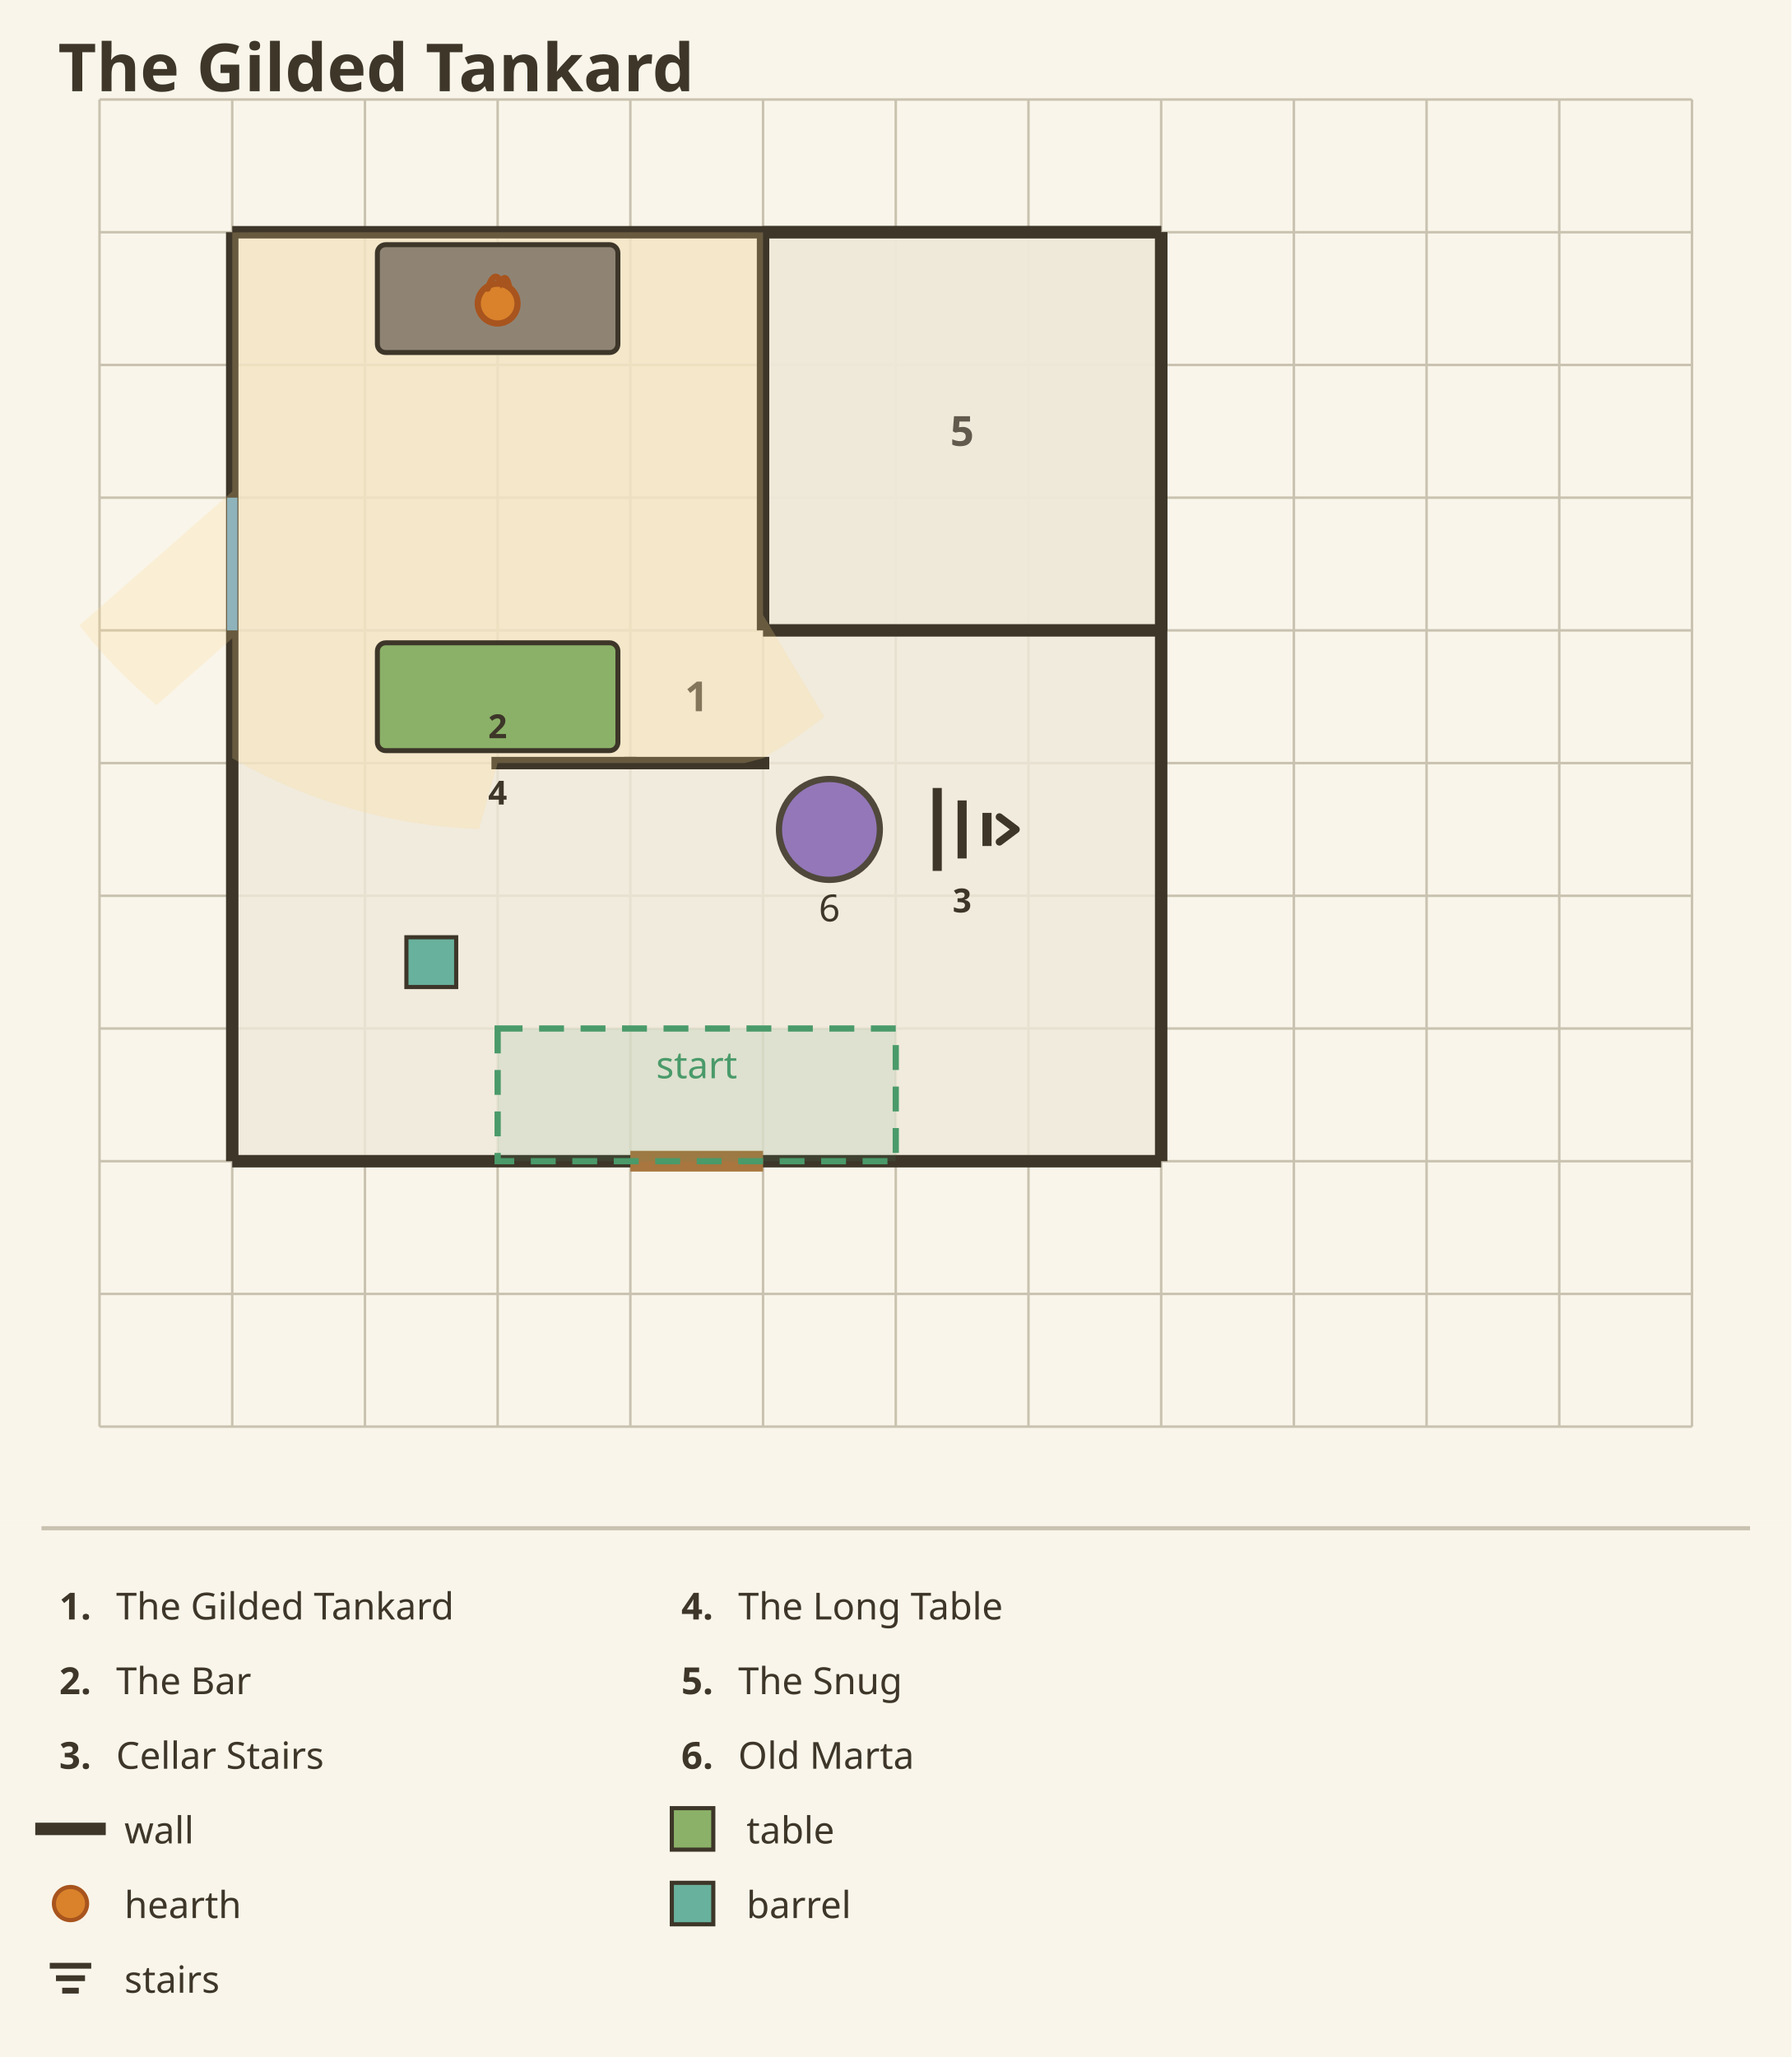
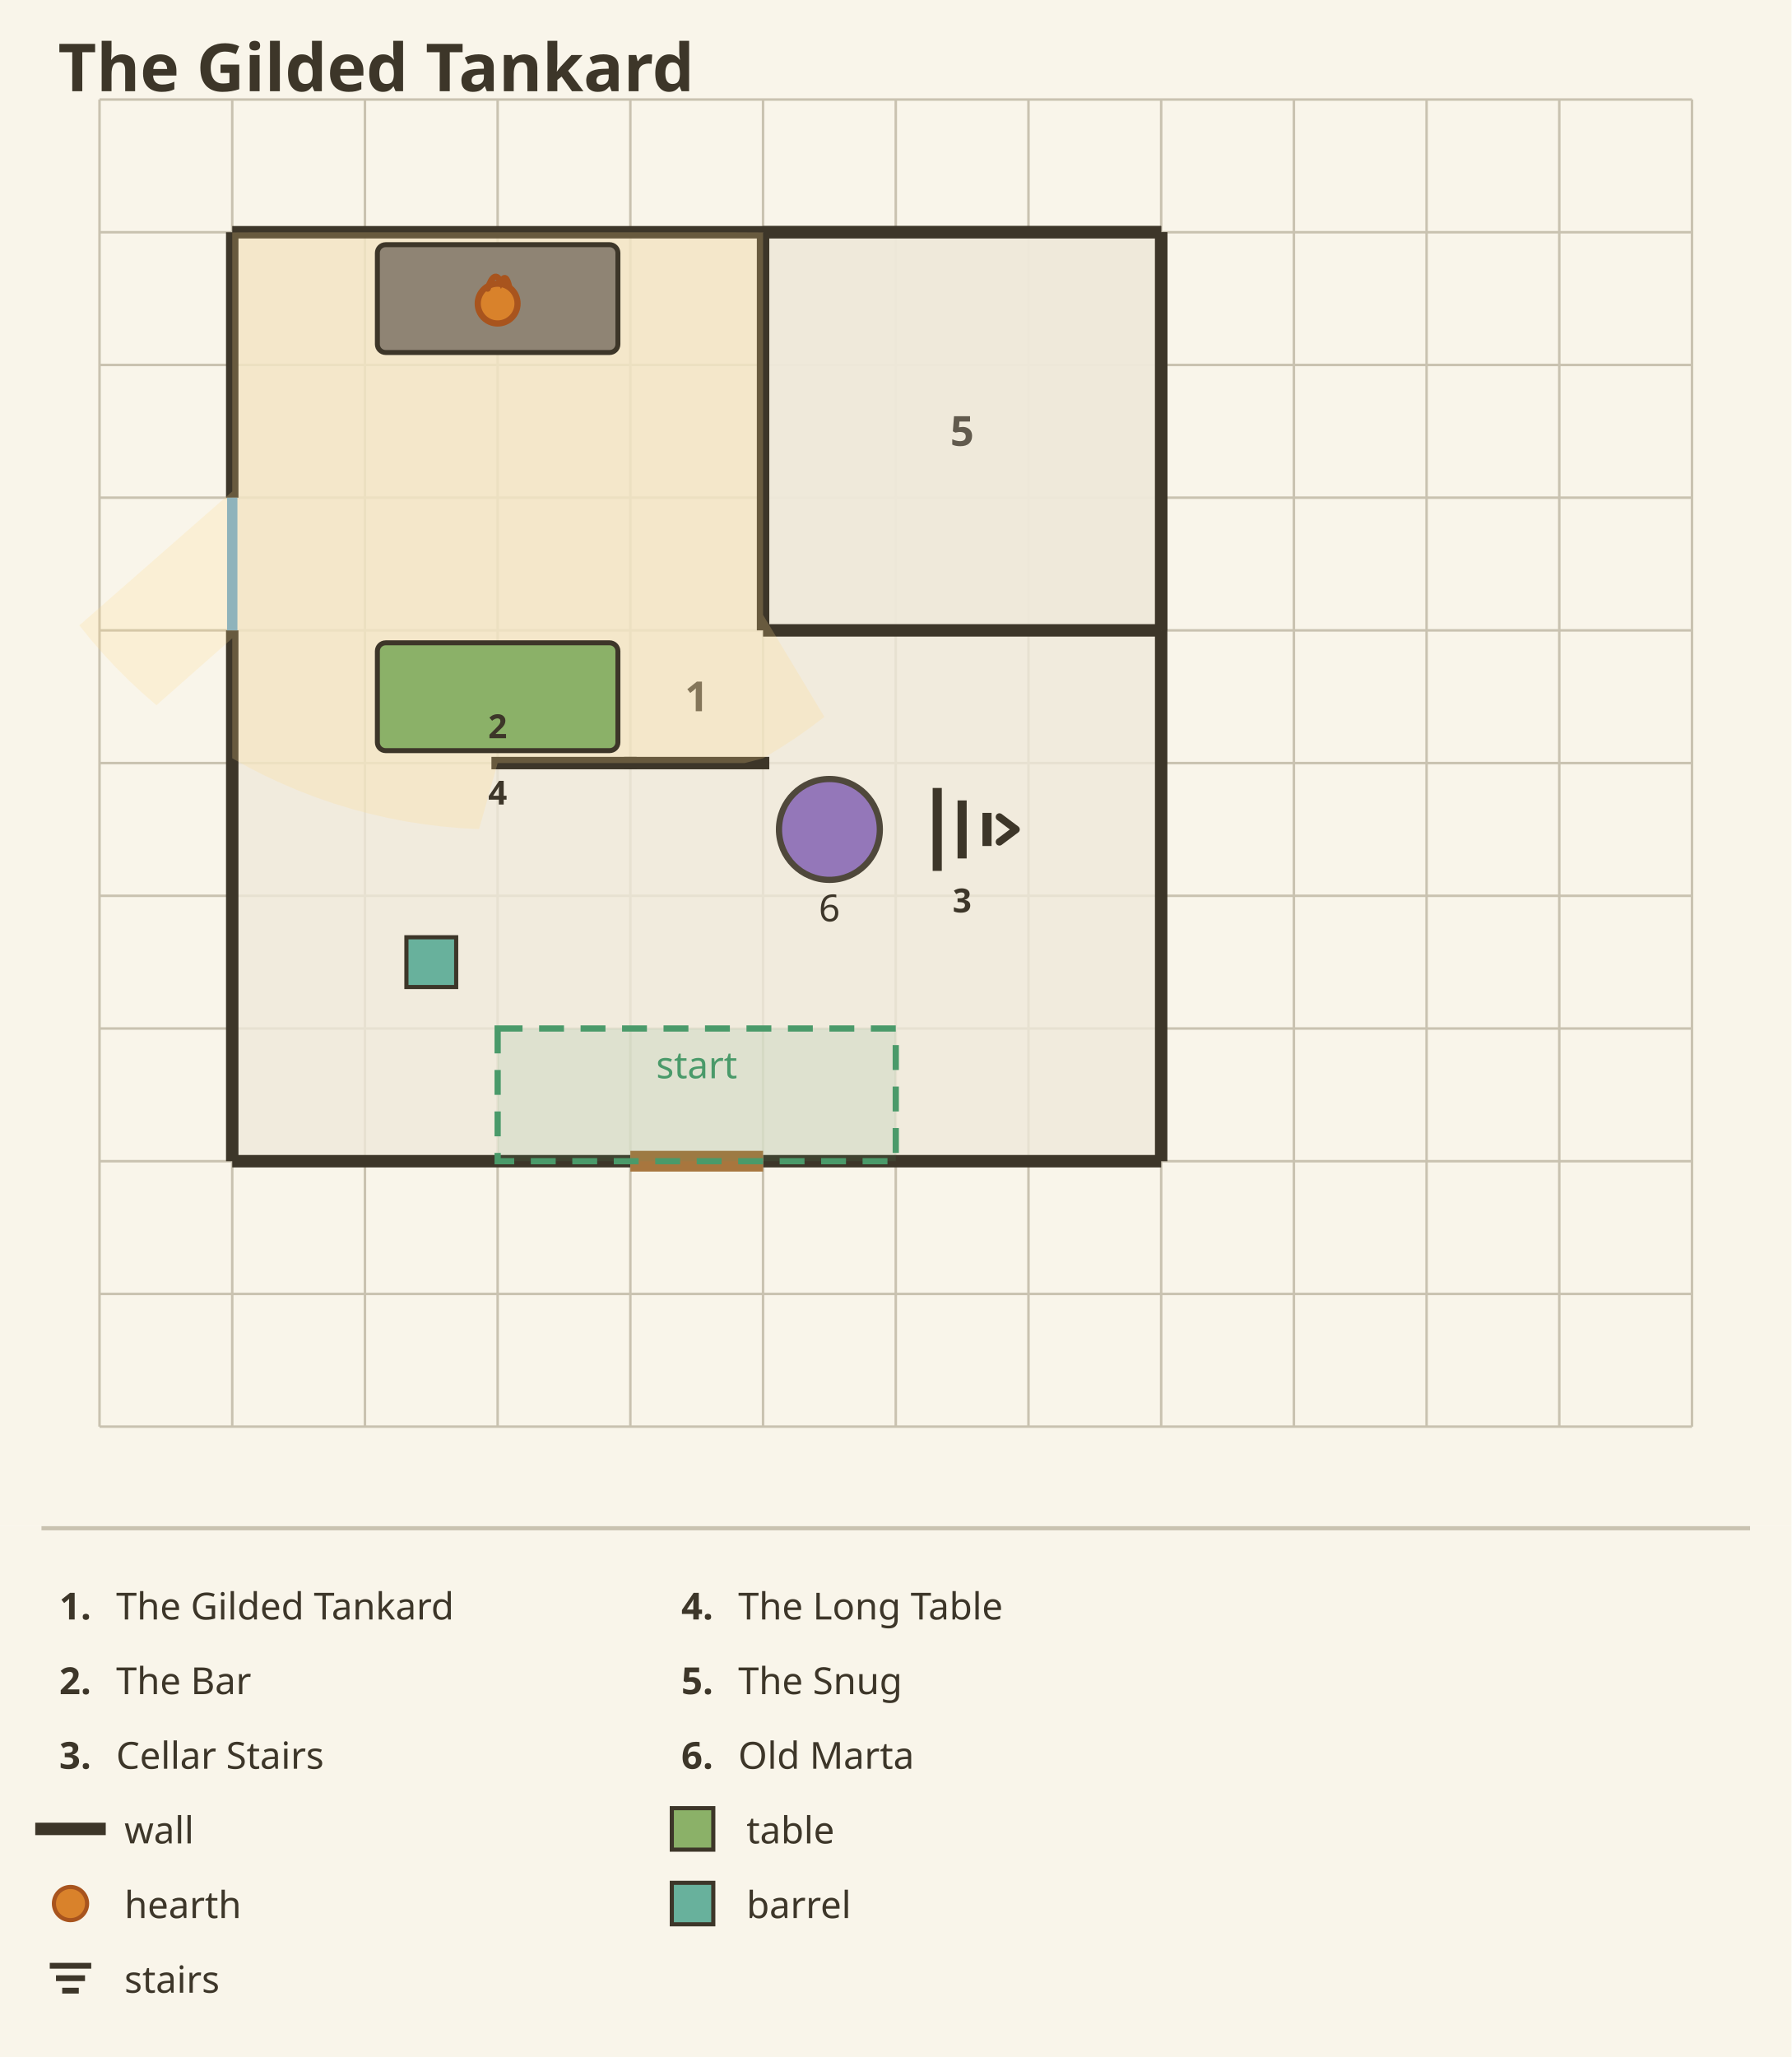
<svg xmlns="http://www.w3.org/2000/svg" viewBox="0 0 432 496" width="432" height="496" font-family="sans-serif">
  <rect x="0" y="0" width="432" height="368" fill="#f9f5ea" />
  <g transform="translate(0 0)">
    <defs>
      <pattern id="hatch" width="6" height="6" patternUnits="userSpaceOnUse">
        <path d="M0,6 L6,0" stroke="#7a7264" stroke-width="1" opacity="0.5" />
      </pattern>
    </defs>
    <line x1="24" y1="24" x2="24" y2="344" stroke="#c9c2b0" stroke-width="0.6" />
    <line x1="56" y1="24" x2="56" y2="344" stroke="#c9c2b0" stroke-width="0.6" />
    <line x1="88" y1="24" x2="88" y2="344" stroke="#c9c2b0" stroke-width="0.6" />
    <line x1="120" y1="24" x2="120" y2="344" stroke="#c9c2b0" stroke-width="0.6" />
    <line x1="152" y1="24" x2="152" y2="344" stroke="#c9c2b0" stroke-width="0.6" />
    <line x1="184" y1="24" x2="184" y2="344" stroke="#c9c2b0" stroke-width="0.6" />
    <line x1="216" y1="24" x2="216" y2="344" stroke="#c9c2b0" stroke-width="0.6" />
    <line x1="248" y1="24" x2="248" y2="344" stroke="#c9c2b0" stroke-width="0.6" />
    <line x1="280" y1="24" x2="280" y2="344" stroke="#c9c2b0" stroke-width="0.6" />
    <line x1="312" y1="24" x2="312" y2="344" stroke="#c9c2b0" stroke-width="0.6" />
    <line x1="344" y1="24" x2="344" y2="344" stroke="#c9c2b0" stroke-width="0.6" />
    <line x1="376" y1="24" x2="376" y2="344" stroke="#c9c2b0" stroke-width="0.6" />
    <line x1="408" y1="24" x2="408" y2="344" stroke="#c9c2b0" stroke-width="0.6" />
    <line x1="24" y1="24" x2="408" y2="24" stroke="#c9c2b0" stroke-width="0.6" />
    <line x1="24" y1="56" x2="408" y2="56" stroke="#c9c2b0" stroke-width="0.6" />
    <line x1="24" y1="88" x2="408" y2="88" stroke="#c9c2b0" stroke-width="0.6" />
    <line x1="24" y1="120" x2="408" y2="120" stroke="#c9c2b0" stroke-width="0.6" />
    <line x1="24" y1="152" x2="408" y2="152" stroke="#c9c2b0" stroke-width="0.6" />
    <line x1="24" y1="184" x2="408" y2="184" stroke="#c9c2b0" stroke-width="0.6" />
    <line x1="24" y1="216" x2="408" y2="216" stroke="#c9c2b0" stroke-width="0.6" />
    <line x1="24" y1="248" x2="408" y2="248" stroke="#c9c2b0" stroke-width="0.6" />
    <line x1="24" y1="280" x2="408" y2="280" stroke="#c9c2b0" stroke-width="0.6" />
    <line x1="24" y1="312" x2="408" y2="312" stroke="#c9c2b0" stroke-width="0.6" />
    <line x1="24" y1="344" x2="408" y2="344" stroke="#c9c2b0" stroke-width="0.6" />
    <g id="cd-the-gilded-tankard-inn">
      <rect x="56" y="56" width="224" height="224" fill="#efe9da" opacity="0.8" />
      <line x1="56" y1="56" x2="280" y2="56" stroke="#3d3629" stroke-width="3" opacity="1" />
-       <line x1="56" y1="280" x2="280" y2="280" stroke="#3d3629" stroke-width="3" opacity="1" />
-       <line x1="56" y1="56" x2="56" y2="280" stroke="#3d3629" stroke-width="3" opacity="1" />
+       <line x1="56" y1="280" x2="152" y2="280" stroke="#3d3629" stroke-width="3" opacity="1" />
+       <line x1="184" y1="280" x2="280" y2="280" stroke="#3d3629" stroke-width="3" opacity="1" />
+       <line x1="56" y1="56" x2="56" y2="120" stroke="#3d3629" stroke-width="3" opacity="1" />
+       <line x1="56" y1="152" x2="56" y2="280" stroke="#3d3629" stroke-width="3" opacity="1" />
      <line x1="280" y1="56" x2="280" y2="280" stroke="#3d3629" stroke-width="3" opacity="1" />
    </g>
    <g id="cd-the-gilded-tankard-snug">
      <rect x="184" y="56" width="96" height="96" fill="#efe9da" opacity="0.8" />
      <line x1="184" y1="56" x2="280" y2="56" stroke="#3d3629" stroke-width="3" opacity="1" />
      <line x1="184" y1="152" x2="280" y2="152" stroke="#3d3629" stroke-width="3" opacity="1" />
      <line x1="184" y1="56" x2="184" y2="152" stroke="#3d3629" stroke-width="3" opacity="1" />
      <line x1="280" y1="56" x2="280" y2="152" stroke="#3d3629" stroke-width="3" opacity="1" />
    </g>
    <g id="cd-the-gilded-tankard-bar">
      <line x1="120" y1="184" x2="152" y2="184" stroke="#3d3629" stroke-width="3" opacity="1" stroke-linecap="square" />
      <line x1="152" y1="184" x2="184" y2="184" stroke="#3d3629" stroke-width="3" opacity="1" stroke-linecap="square" />
    </g>
    <line x1="152" y1="280" x2="184" y2="280" stroke="#a8763e" stroke-width="5" />
    <line x1="56" y1="120" x2="56" y2="152" stroke="#6fa8c9" stroke-width="2.5" />
    <text x="168" y="171.5" font-size="10" fill="#3d3629" font-weight="bold" opacity="0.8" text-anchor="middle" font-family="sans-serif">1</text>
    <text x="232" y="107.5" font-size="10" fill="#3d3629" font-weight="bold" opacity="0.8" text-anchor="middle" font-family="sans-serif">5</text>
    <text x="168" y="260" font-size="9" fill="#4a9a6a" text-anchor="middle" font-family="sans-serif">start</text>
    <g id="cd-the-gilded-tankard-start">
      <rect x="120" y="248" width="96" height="32" fill="#4a9a6a" opacity="0.12" />
      <rect x="120" y="248" width="96" height="32" fill="none" stroke="#4a9a6a" stroke-width="1.5" stroke-dasharray="6 4" />
    </g>
    <g>
      <polygon points="184,72 184,74.23 184,76.48 184,78.73 184,80.99 184,83.28 184,85.6 184,87.96 184,90.35 184,92.79 184,95.29 184,97.86 184,100.49 184,103.21 184,106.03 184,108.95 184,111.99 184,115.17 184,118.5 184,122 184,125.7 184,129.63 184,133.8 184,138.27 184,143.08 184,148.27 198.8,172.87 195.24,175.55 191.58,178.12 187.83,180.55 184,182.85 179.55,184 174.63,184 169.87,184 165.25,184 160.76,184 156.39,184 152.12,184 147.92,184 143.81,184 139.75,184 135.74,184 131.77,184 127.83,184 123.91,184 120,184 115.53,199.92 111.07,199.69 106.62,199.3 102.19,198.75 97.77,198.06 93.39,197.2 89.03,196.2 84.72,195.04 80.45,193.74 76.22,192.28 72.05,190.68 67.94,188.93 63.89,187.05 59.91,185.02 56,182.85 56,174.42 56,166.88 56,160.09 56,153.92 37.72,170.05 34.35,167.12 31.08,164.08 27.92,160.92 24.88,157.65 21.95,154.28 19.13,150.8 56,118.5 56,115.17 56,111.99 56,108.95 56,106.03 56,103.21 56,100.49 56,97.86 56,95.29 56,92.79 56,90.35 56,87.96 56,85.6 56,83.28 56,80.99 56,78.73 56,76.48 56,74.23 56,72 56,69.77 56,67.52 56,65.27 56,63.01 56,60.72 56,58.4 56,56.04 64.2,56 70.76,56 76.04,56 80.4,56 84.06,56 87.2,56 89.91,56 92.29,56 94.39,56 96.28,56 97.98,56 99.52,56 100.93,56 102.23,56 103.43,56 104.55,56 105.59,56 106.57,56 107.5,56 108.38,56 109.21,56 110,56 110.76,56 111.49,56 112.2,56 112.88,56 113.54,56 114.18,56 114.8,56 115.41,56 116.01,56 116.6,56 117.18,56 117.75,56 118.32,56 118.88,56 119.44,56 120,56 120.56,56 121.12,56 121.68,56 122.25,56 122.82,56 123.4,56 123.99,56 124.59,56 125.2,56 125.82,56 126.46,56 127.12,56 127.8,56 128.51,56 129.24,56 130,56 130.79,56 131.62,56 132.5,56 133.43,56 134.41,56 135.45,56 136.57,56 137.77,56 139.07,56 140.48,56 142.02,56 143.72,56 145.61,56 147.71,56 150.09,56 152.8,56 155.94,56 159.6,56 163.96,56 169.24,56 175.8,56 184,56.04 184,58.4 184,60.72 184,63.01 184,65.27 184,67.52 184,69.77" fill="#ffd98a" opacity="0.22" />
      <rect x="91" y="59" width="58" height="26" fill="#8f8474" stroke="#3d3629" stroke-width="1.2" rx="2" />
      <circle cx="120" cy="73.2" r="4.8" fill="#d9822b" stroke="#a8541e" stroke-width="1.5" />
      <path d="M117.6 69.6 Q119.2 64.8 120.8 68 Q122 65.6 122.8 69.2" fill="none" stroke="#a8541e" stroke-width="1.5" stroke-linecap="round" />
    </g>
    <g id="cd-the-gilded-tankard-cellar-stairs">
      <g transform="rotate(90 232 200)">
        <line x1="228" y1="194" x2="236" y2="194" stroke="#3d3629" stroke-width="2.2" />
        <line x1="225" y1="200" x2="239" y2="200" stroke="#3d3629" stroke-width="2.2" />
        <line x1="222" y1="206" x2="242" y2="206" stroke="#3d3629" stroke-width="2.2" />
        <path d="M229 191 L232 187 L235 191" fill="none" stroke="#3d3629" stroke-width="1.8" stroke-linecap="round" stroke-linejoin="round" />
      </g>
    </g>
    <g id="cd-the-gilded-tankard-longtable">
      <rect x="91" y="155" width="58" height="26" fill="hsl(91 32% 55%)" stroke="#3d3629" stroke-width="1.2" rx="2" />
    </g>
    <g>
      <rect x="98" y="226" width="12" height="12" fill="hsl(163 32% 55%)" stroke="#3d3629" stroke-width="1" />
    </g>
    <g id="cd-the-gilded-tankard-old-marta">
      <circle cx="200" cy="200" r="12.16" fill="#8a6ab5" opacity="0.9" stroke="#3d3629" stroke-width="1.5" />
    </g>
    <text x="120" y="178" font-size="8" fill="#3d3629" font-weight="bold" text-anchor="middle" font-family="sans-serif">2</text>
    <text x="232" y="220" font-size="8" fill="#3d3629" font-weight="bold" text-anchor="middle" font-family="sans-serif">3</text>
    <text x="120" y="194" font-size="8" fill="#3d3629" font-weight="bold" text-anchor="middle" font-family="sans-serif">4</text>
    <text x="200" y="222.16" font-size="9" fill="#3d3629" text-anchor="middle" font-family="sans-serif">6</text>
  </g>
  <g transform="translate(0 368)">
    <rect x="0" y="0" width="432" height="128" fill="#f9f5ea" />
    <line x1="10" y1="0.5" x2="422" y2="0.5" stroke="#c9c2b0" stroke-width="1" />
    <text x="22" y="22.5" font-size="9" font-weight="bold" fill="#3d3629" text-anchor="end" font-family="sans-serif">1.</text>
    <text x="28" y="22.5" font-size="9" fill="#3d3629" font-family="sans-serif">The Gilded Tankard</text>
    <text x="22" y="40.5" font-size="9" font-weight="bold" fill="#3d3629" text-anchor="end" font-family="sans-serif">2.</text>
    <text x="28" y="40.5" font-size="9" fill="#3d3629" font-family="sans-serif">The Bar</text>
    <text x="22" y="58.5" font-size="9" font-weight="bold" fill="#3d3629" text-anchor="end" font-family="sans-serif">3.</text>
    <text x="28" y="58.5" font-size="9" fill="#3d3629" font-family="sans-serif">Cellar Stairs</text>
    <text x="172" y="22.5" font-size="9" font-weight="bold" fill="#3d3629" text-anchor="end" font-family="sans-serif">4.</text>
    <text x="178" y="22.5" font-size="9" fill="#3d3629" font-family="sans-serif">The Long Table</text>
    <text x="172" y="40.5" font-size="9" font-weight="bold" fill="#3d3629" text-anchor="end" font-family="sans-serif">5.</text>
    <text x="178" y="40.5" font-size="9" fill="#3d3629" font-family="sans-serif">The Snug</text>
    <text x="172" y="58.5" font-size="9" font-weight="bold" fill="#3d3629" text-anchor="end" font-family="sans-serif">6.</text>
    <text x="178" y="58.5" font-size="9" fill="#3d3629" font-family="sans-serif">Old Marta</text>
    <line x1="10" y1="73" x2="24" y2="73" stroke="#3d3629" stroke-width="3" stroke-linecap="square" />
    <text x="30" y="76.5" font-size="9" fill="#3d3629" font-family="sans-serif">wall</text>
    <circle cx="17" cy="91" r="4" fill="#d9822b" stroke="#a8541e" stroke-width="1" />
    <text x="30" y="94.5" font-size="9" fill="#3d3629" font-family="sans-serif">hearth</text>
    <line x1="12" y1="106" x2="22" y2="106" stroke="#3d3629" stroke-width="1.4" />
    <line x1="13.5" y1="109" x2="20.5" y2="109" stroke="#3d3629" stroke-width="1.4" />
    <line x1="15" y1="112" x2="19" y2="112" stroke="#3d3629" stroke-width="1.4" />
    <text x="30" y="112.5" font-size="9" fill="#3d3629" font-family="sans-serif">stairs</text>
    <rect x="162" y="68" width="10" height="10" fill="hsl(91 32% 55%)" stroke="#3d3629" stroke-width="1" />
    <text x="180" y="76.5" font-size="9" fill="#3d3629" font-family="sans-serif">table</text>
    <rect x="162" y="86" width="10" height="10" fill="hsl(163 32% 55%)" stroke="#3d3629" stroke-width="1" />
    <text x="180" y="94.5" font-size="9" fill="#3d3629" font-family="sans-serif">barrel</text>
  </g>
  <text x="14" y="22" font-size="16" font-weight="bold" fill="#3d3629" font-family="sans-serif">The Gilded Tankard</text>
</svg>
